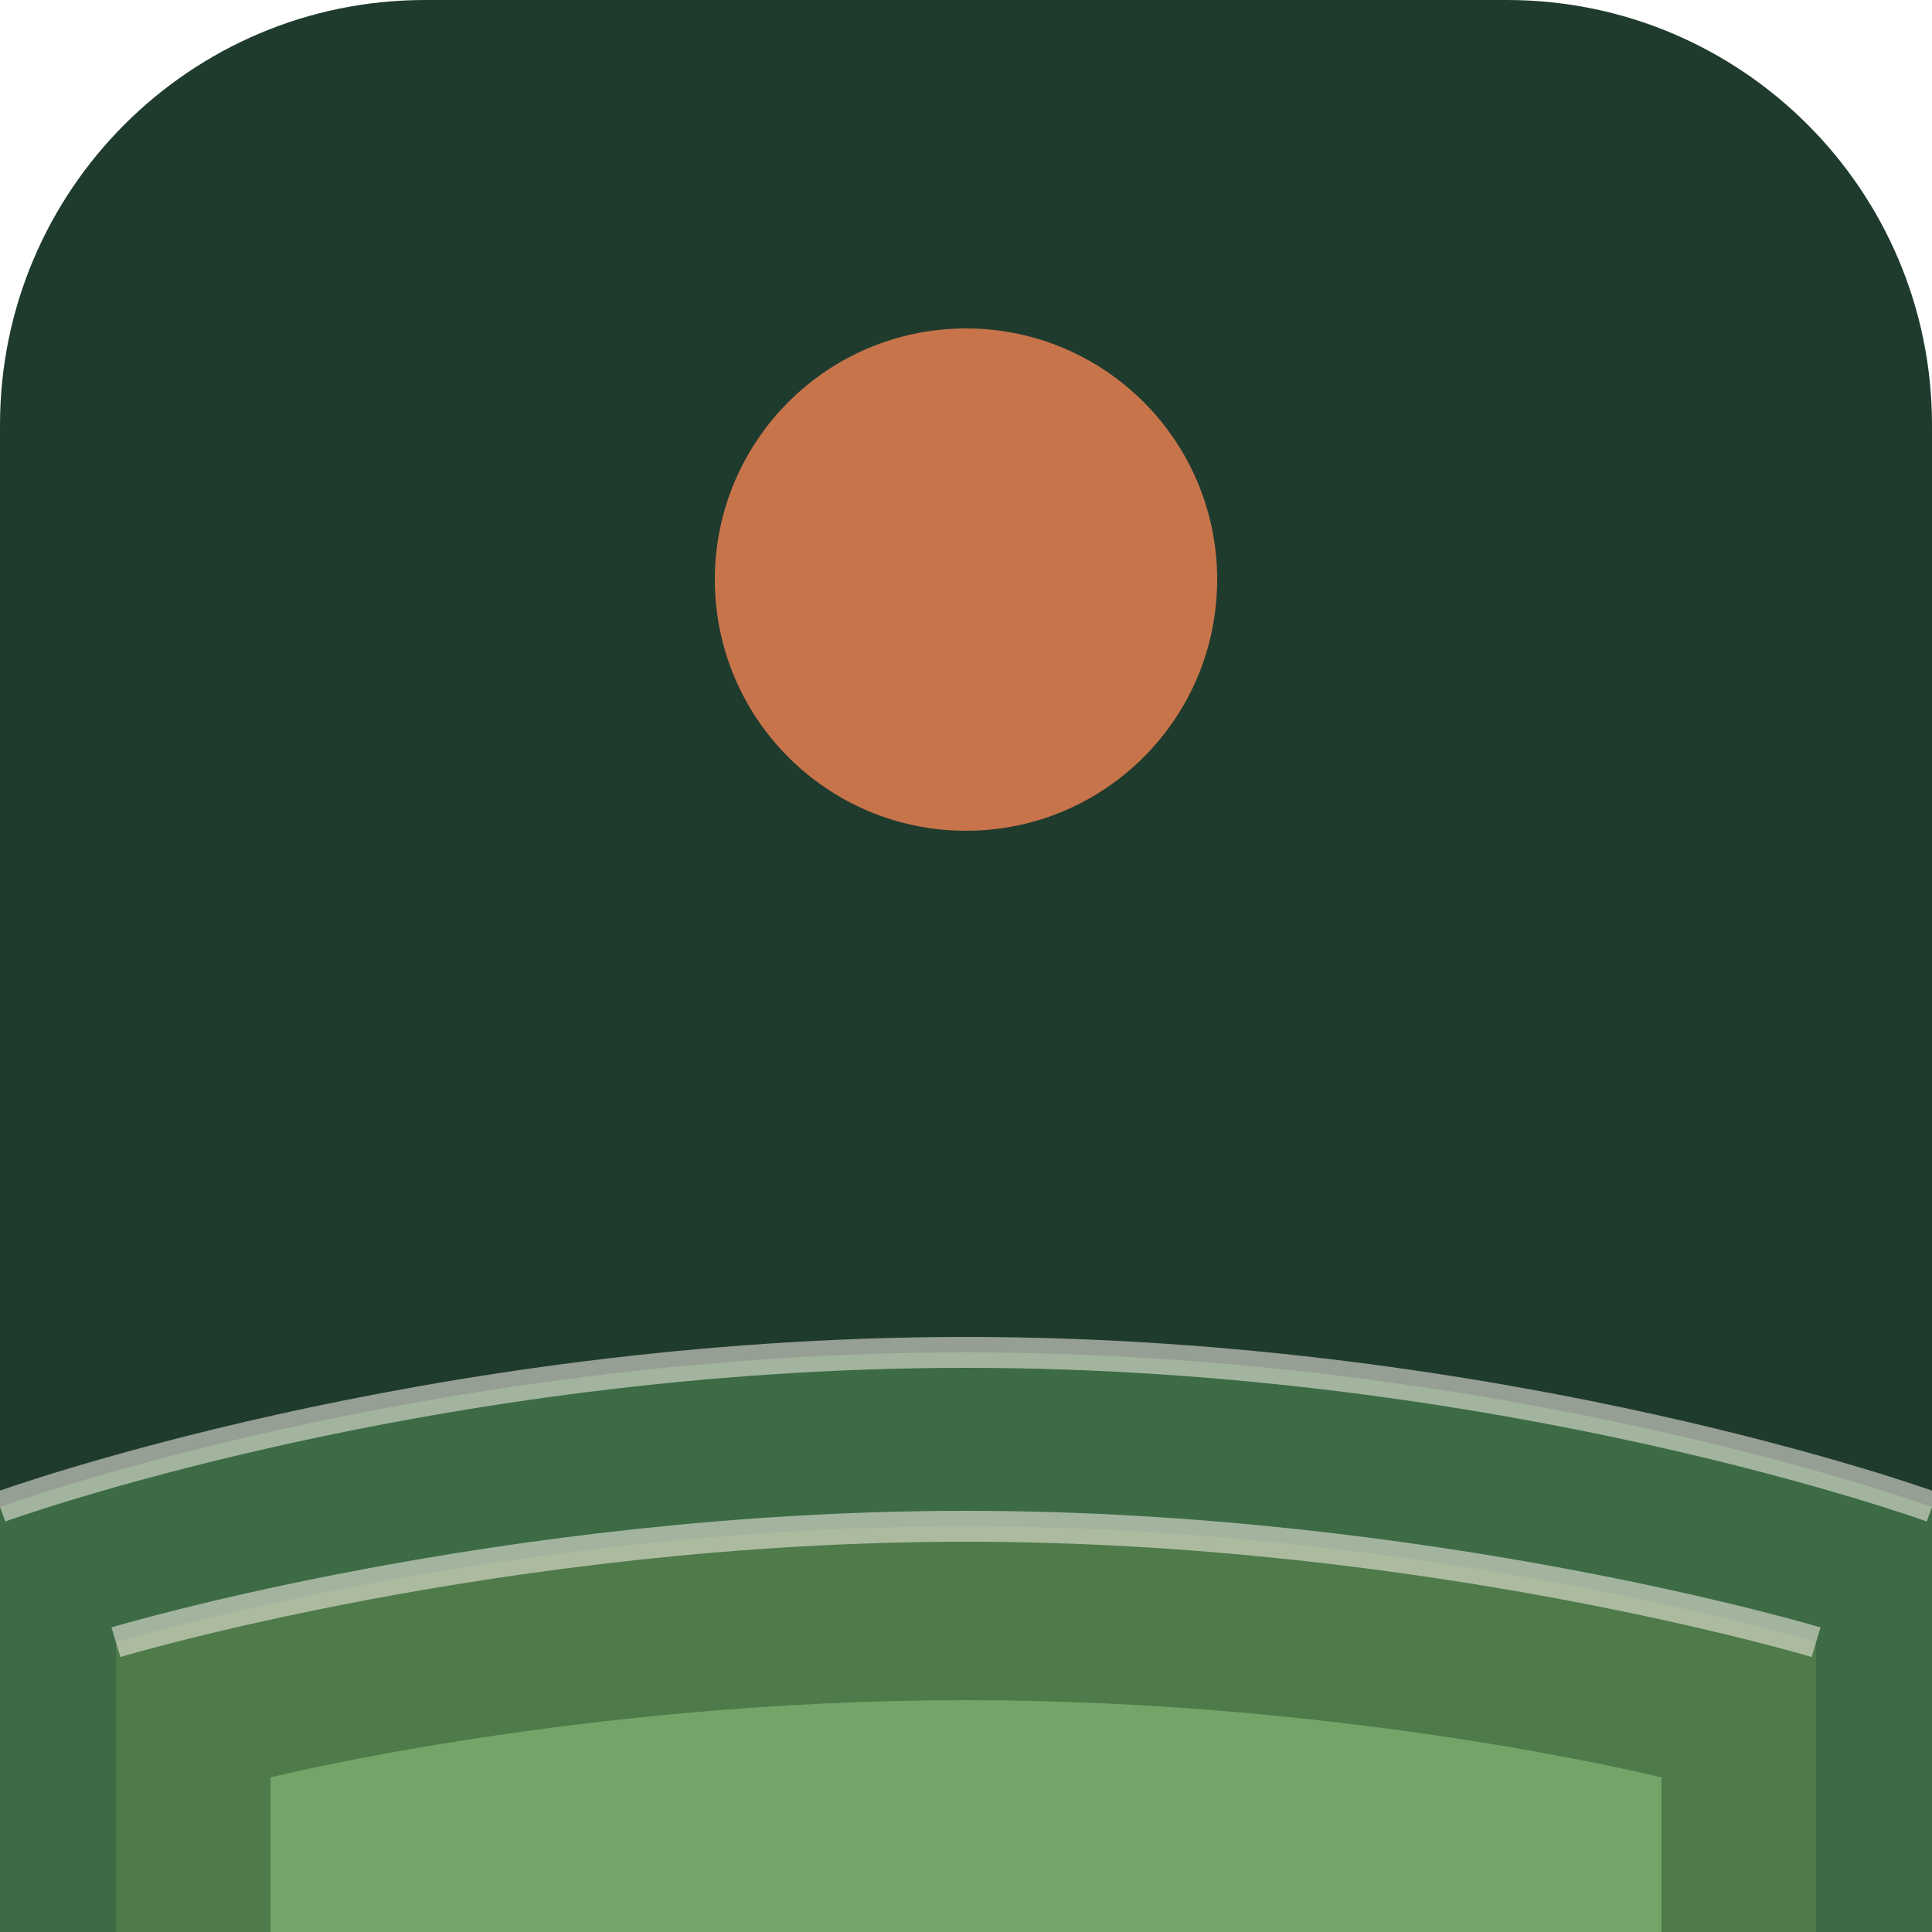
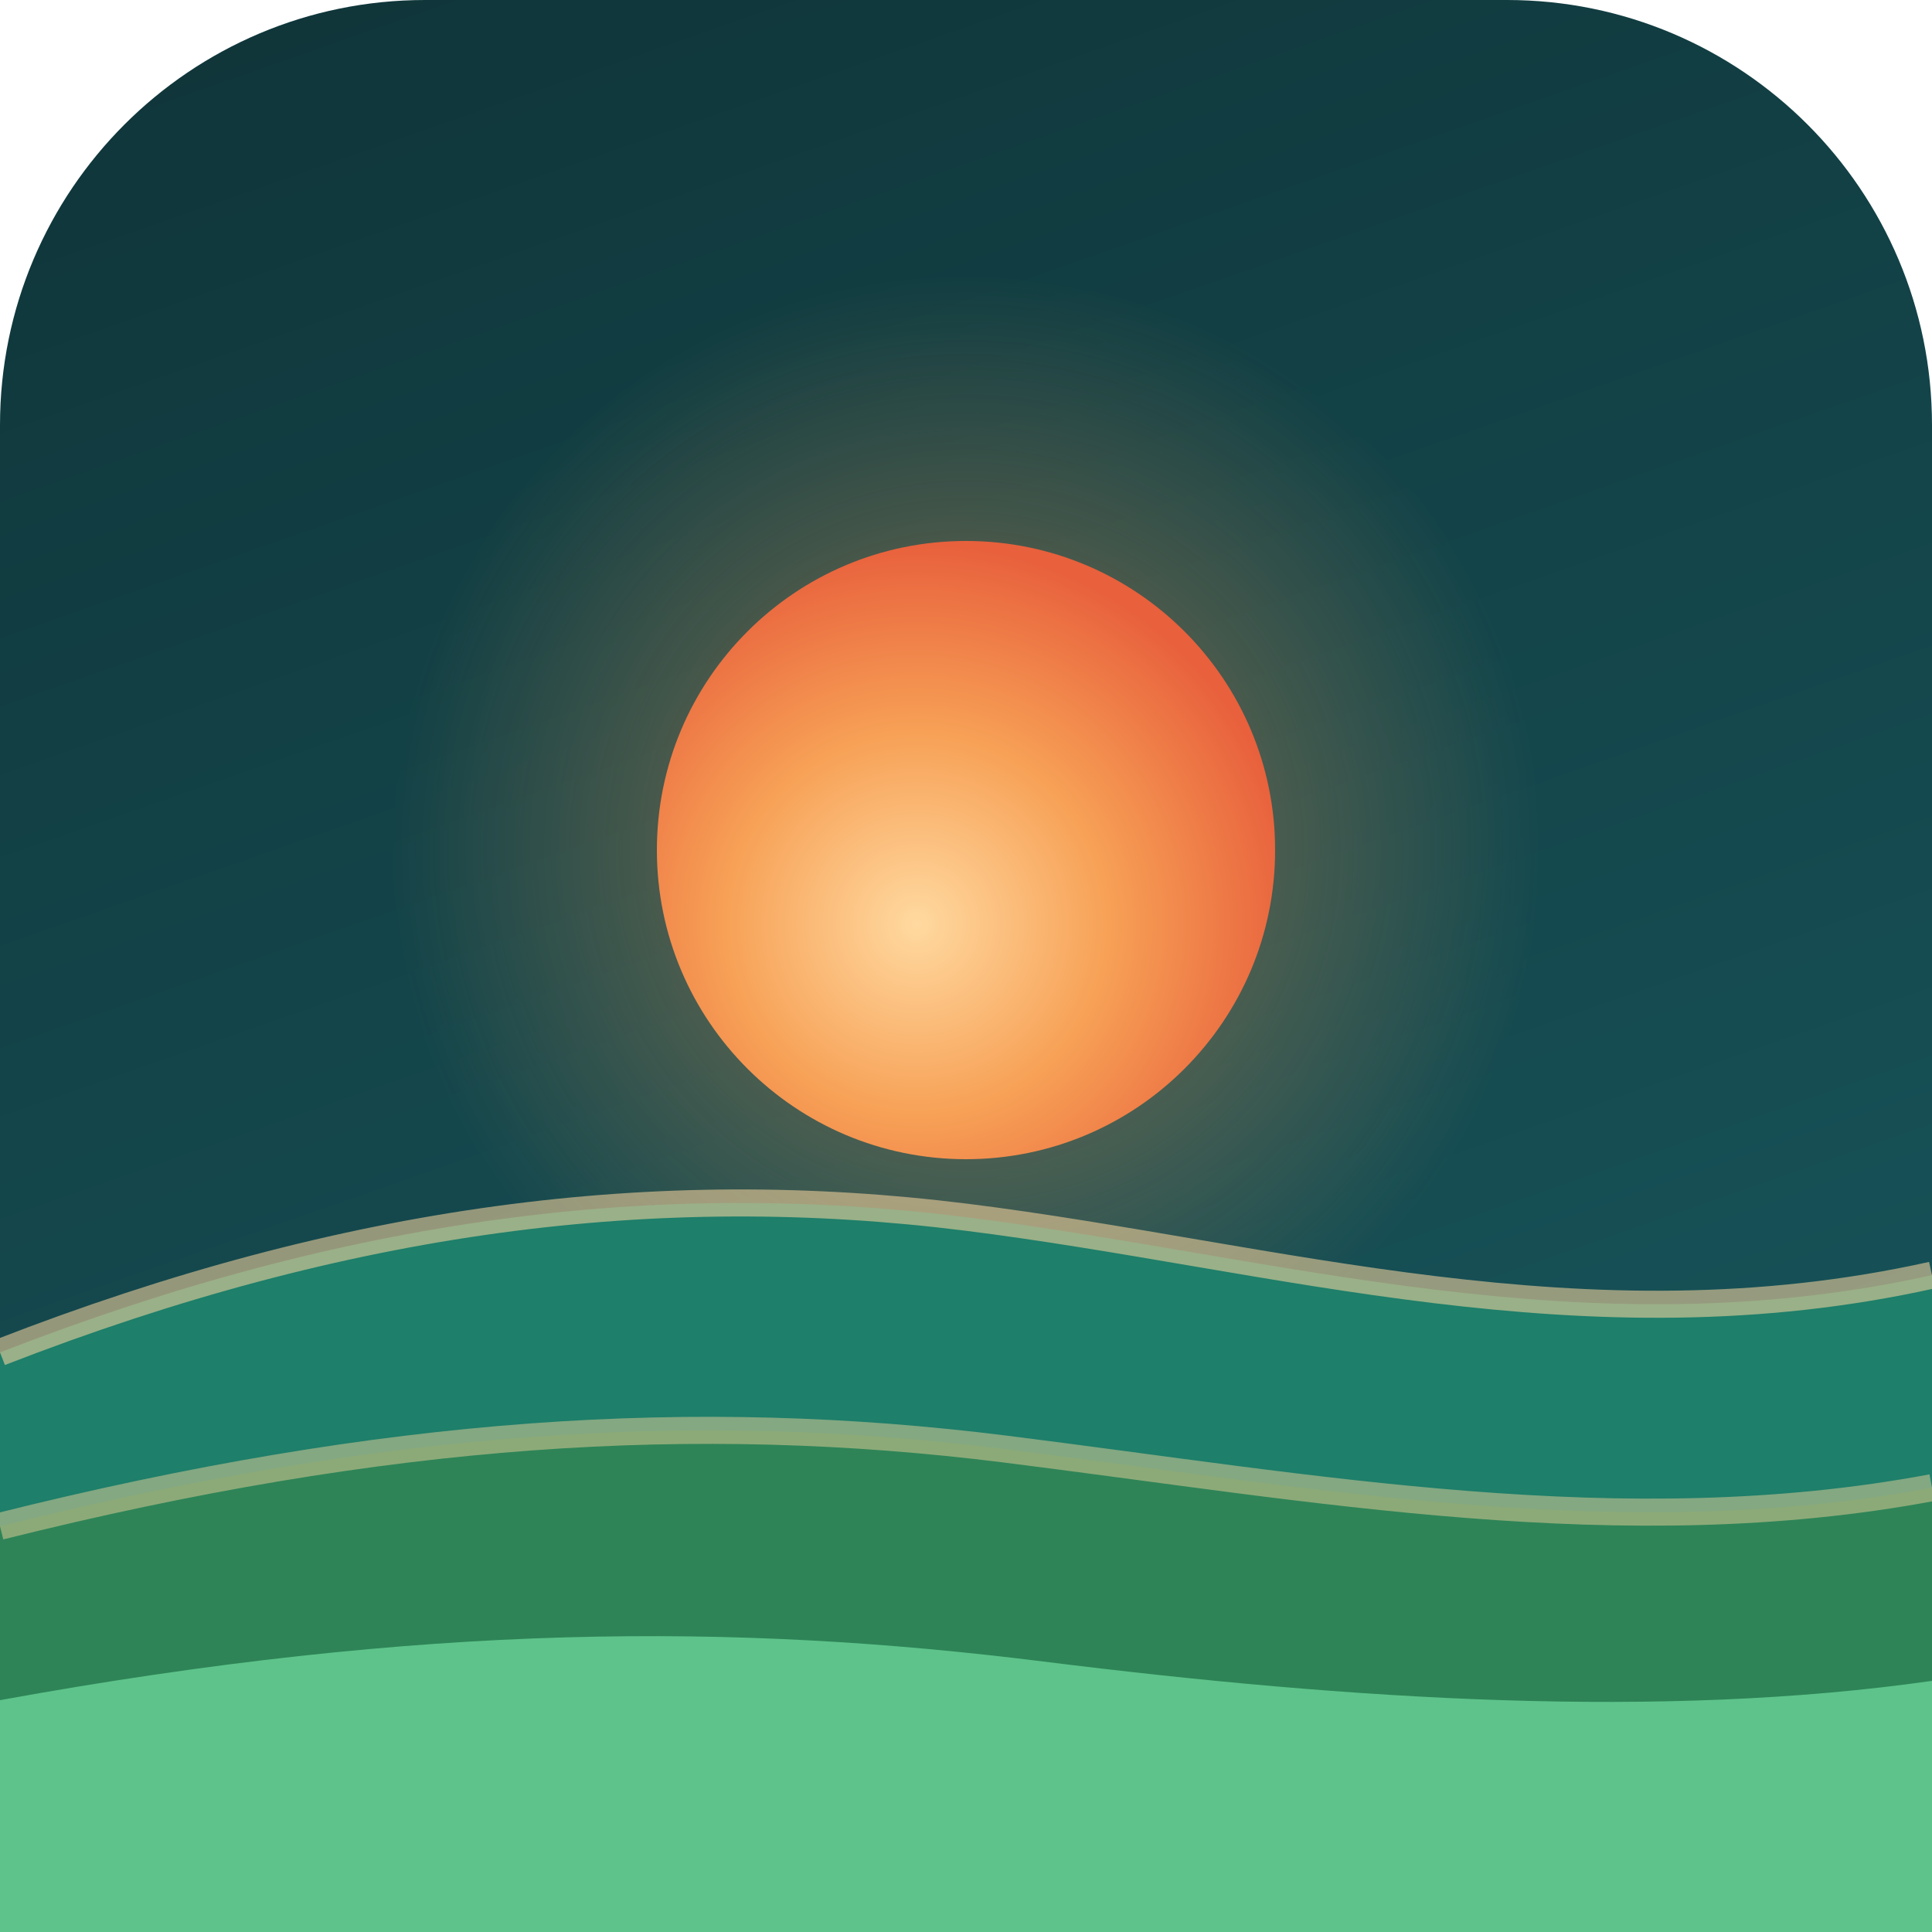
<svg xmlns="http://www.w3.org/2000/svg" viewBox="0 0 100 100" width="100" height="100">
-   <rect width="100" height="100" rx="22" fill="#1F3B2D" />
-   <circle cx="50" cy="30" r="13" fill="#C8744B" />
-   <path d="M0 100V78C0 78 22 70 50 70C78 70 100 78 100 78V100Z" fill="#3C6B45" />
-   <path d="M6 100V85C6 85 26 79 50 79C74 79 94 85 94 85V100Z" fill="#4F7A4A" />
-   <path d="M14 100V92C14 92 30 88 50 88C70 88 86 92 86 92V100Z" fill="#75A468" />
-   <path d="M0 78C0 78 22 70 50 70C78 70 100 78 100 78" fill="none" stroke="#F7F1E8" stroke-width="1.6" opacity=".55" />
-   <path d="M6 85C6 85 26 79 50 79C74 79 94 85 94 85" fill="none" stroke="#F7F1E8" stroke-width="1.6" opacity=".55" />
+   <defs>
+     <linearGradient id="sky" x1="0" y1="0" x2="0.35" y2="1">
+       <stop offset="0" stop-color="#0F3438" />
+       <stop offset="1" stop-color="#17545A" />
+     </linearGradient>
+     <radialGradient id="sun" cx="0.42" cy="0.62" r="0.62">
+       <stop offset="0" stop-color="#FFD9A0" />
+       <stop offset="0.5" stop-color="#F7A156" />
+       <stop offset="1" stop-color="#E8603C" />
+     </radialGradient>
+     <radialGradient id="glow" cx="0.5" cy="0.5" r="0.5">
+       <stop offset="0" stop-color="#F7A156" stop-opacity="0.5" />
+       <stop offset="1" stop-color="#F7A156" stop-opacity="0" />
+     </radialGradient>
+   </defs>
+   <rect width="100" height="100" rx="22" fill="url(#sky)" />
+   <circle cx="50" cy="44" r="30" fill="url(#glow)" />
+   <circle cx="50" cy="44" r="16" fill="url(#sun)" />
+   <path d="M0 100V70C18 63 34 61 50 63S82 70 100 66V100Z" fill="#1E7F6A" />
+   <path d="M0 100V79C20 74 36 73 52 75S84 80 100 77V100Z" fill="#2E8457" />
+   <path d="M0 100V88C22 84 38 84 54 86S86 89 100 87V100Z" fill="#5DC38A" />
+   <path d="M0 70C18 63 34 61 50 63S82 70 100 66" fill="none" stroke="#FFD9A0" stroke-width="1.4" opacity=".55" />
+   <path d="M0 79C20 74 36 73 52 75S84 80 100 77" fill="none" stroke="#FFD9A0" stroke-width="1.4" opacity=".45" />
</svg>
